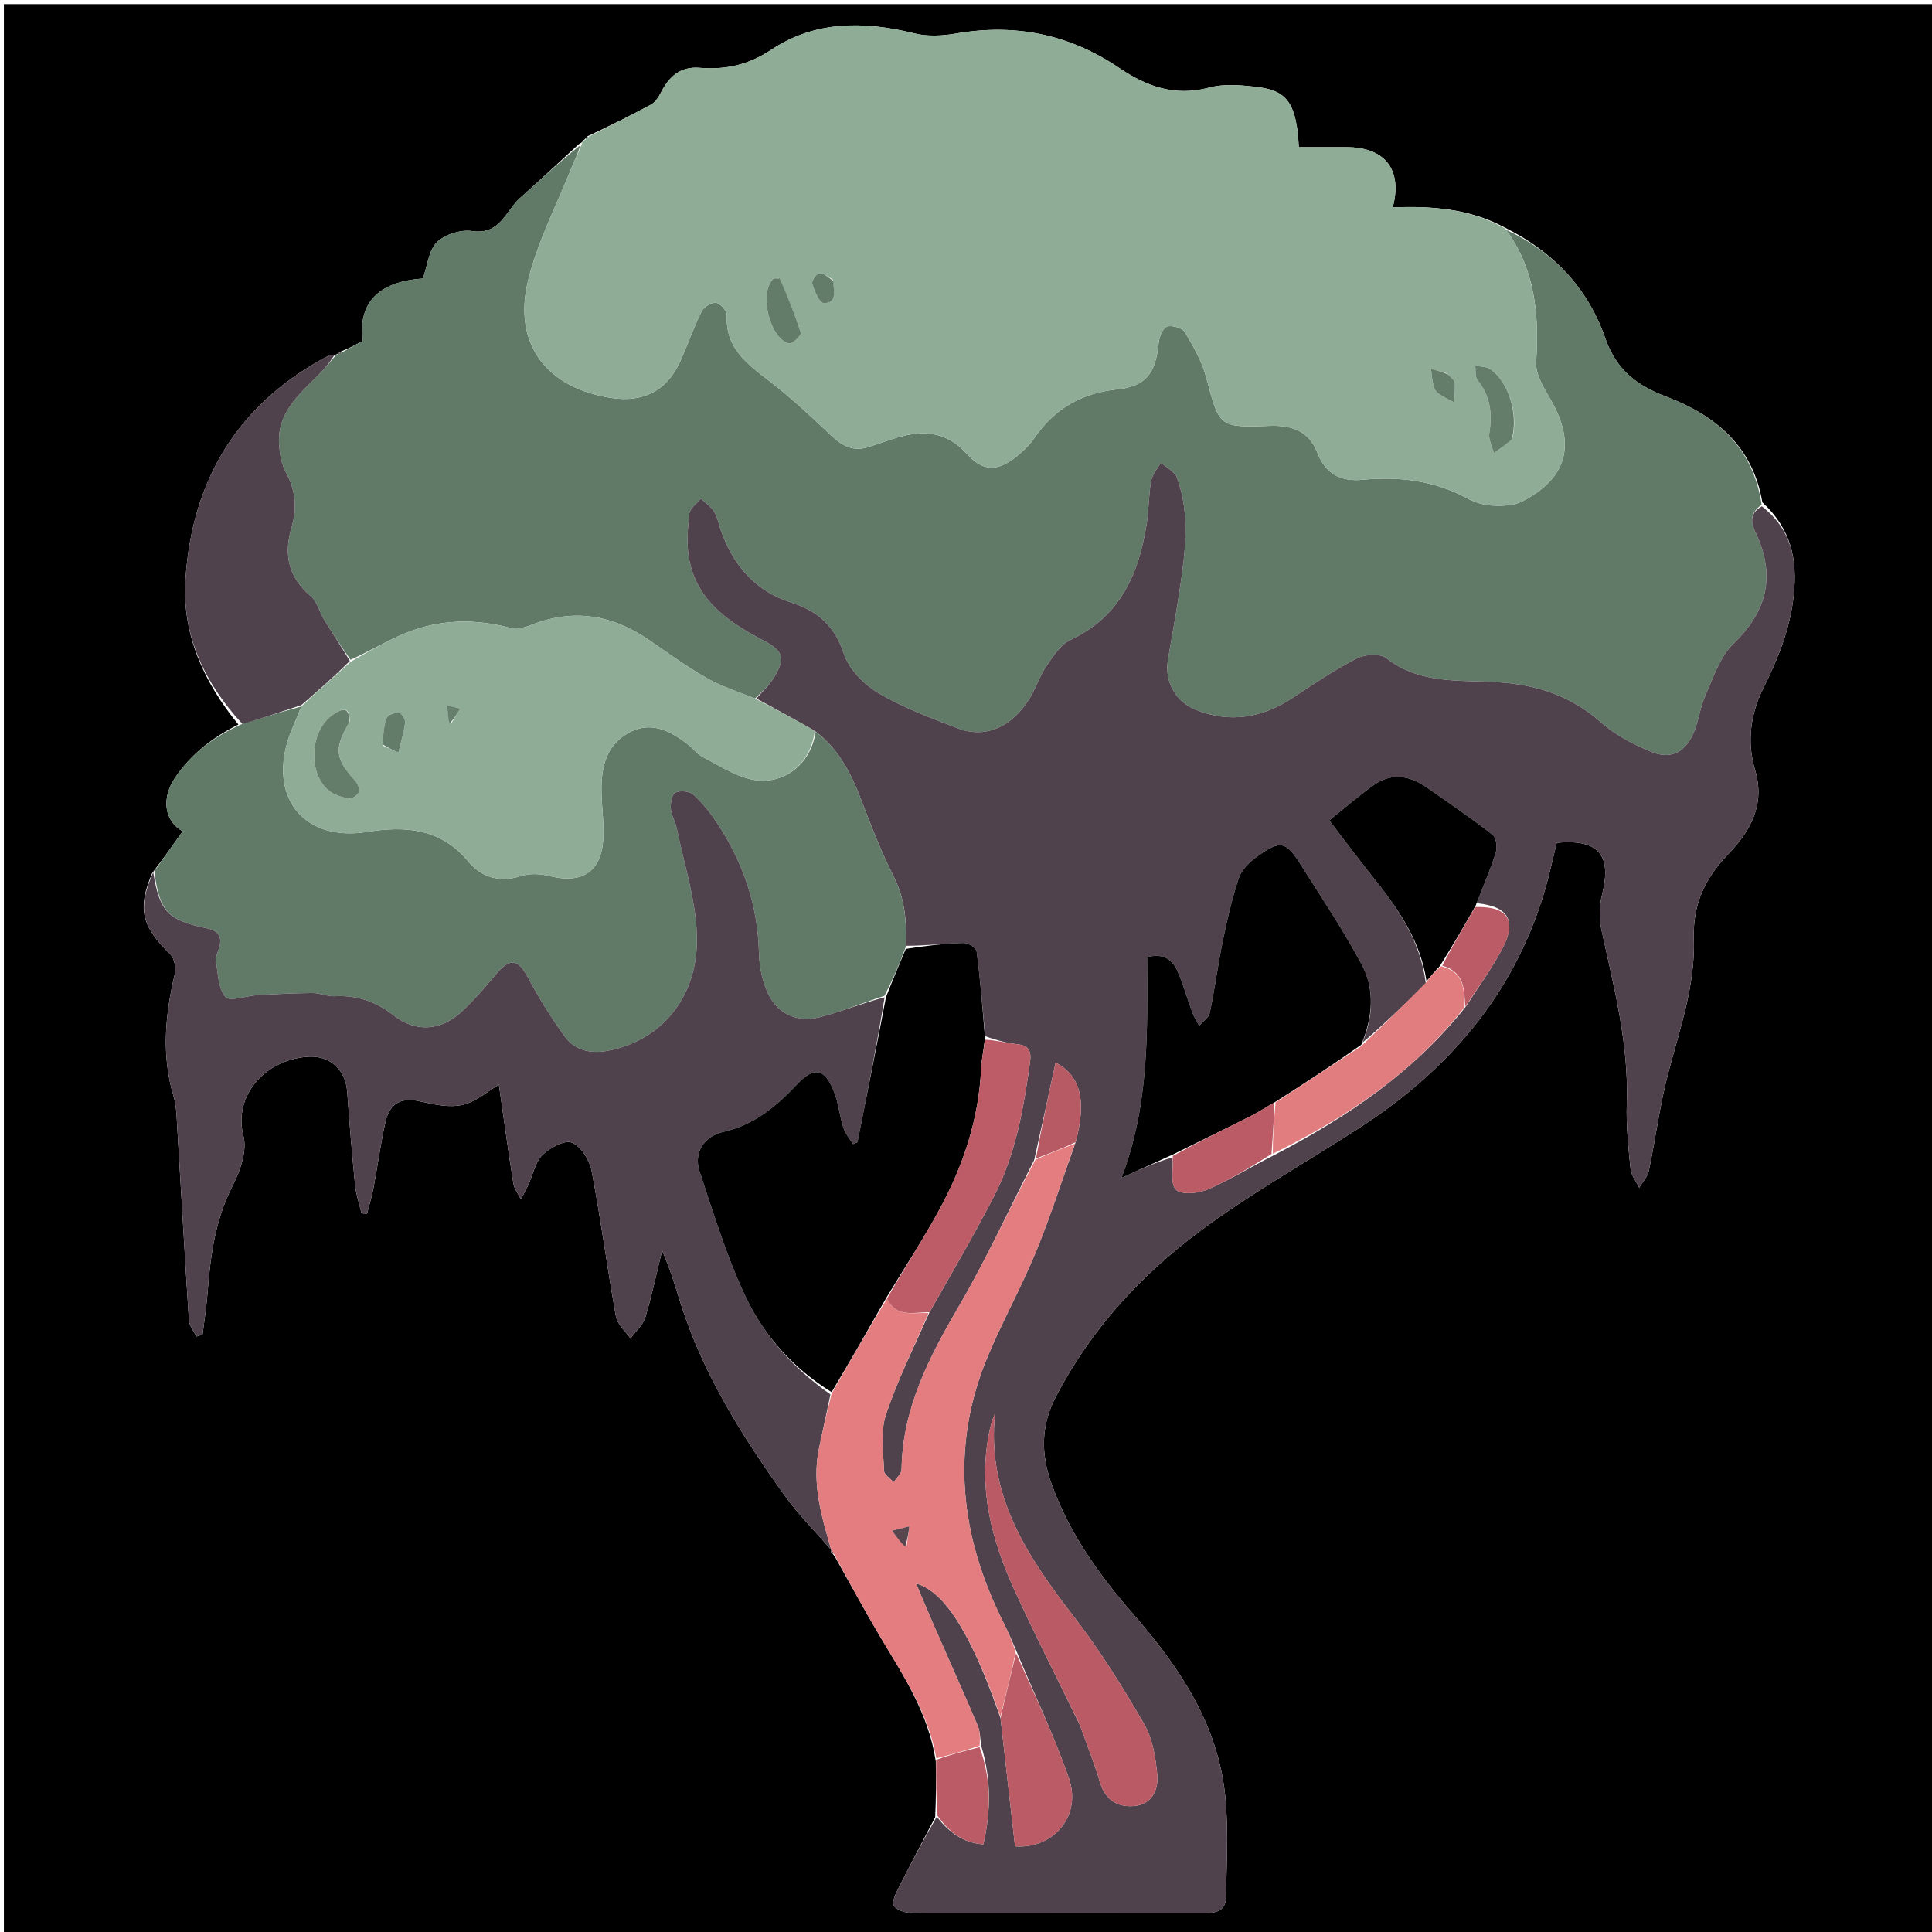
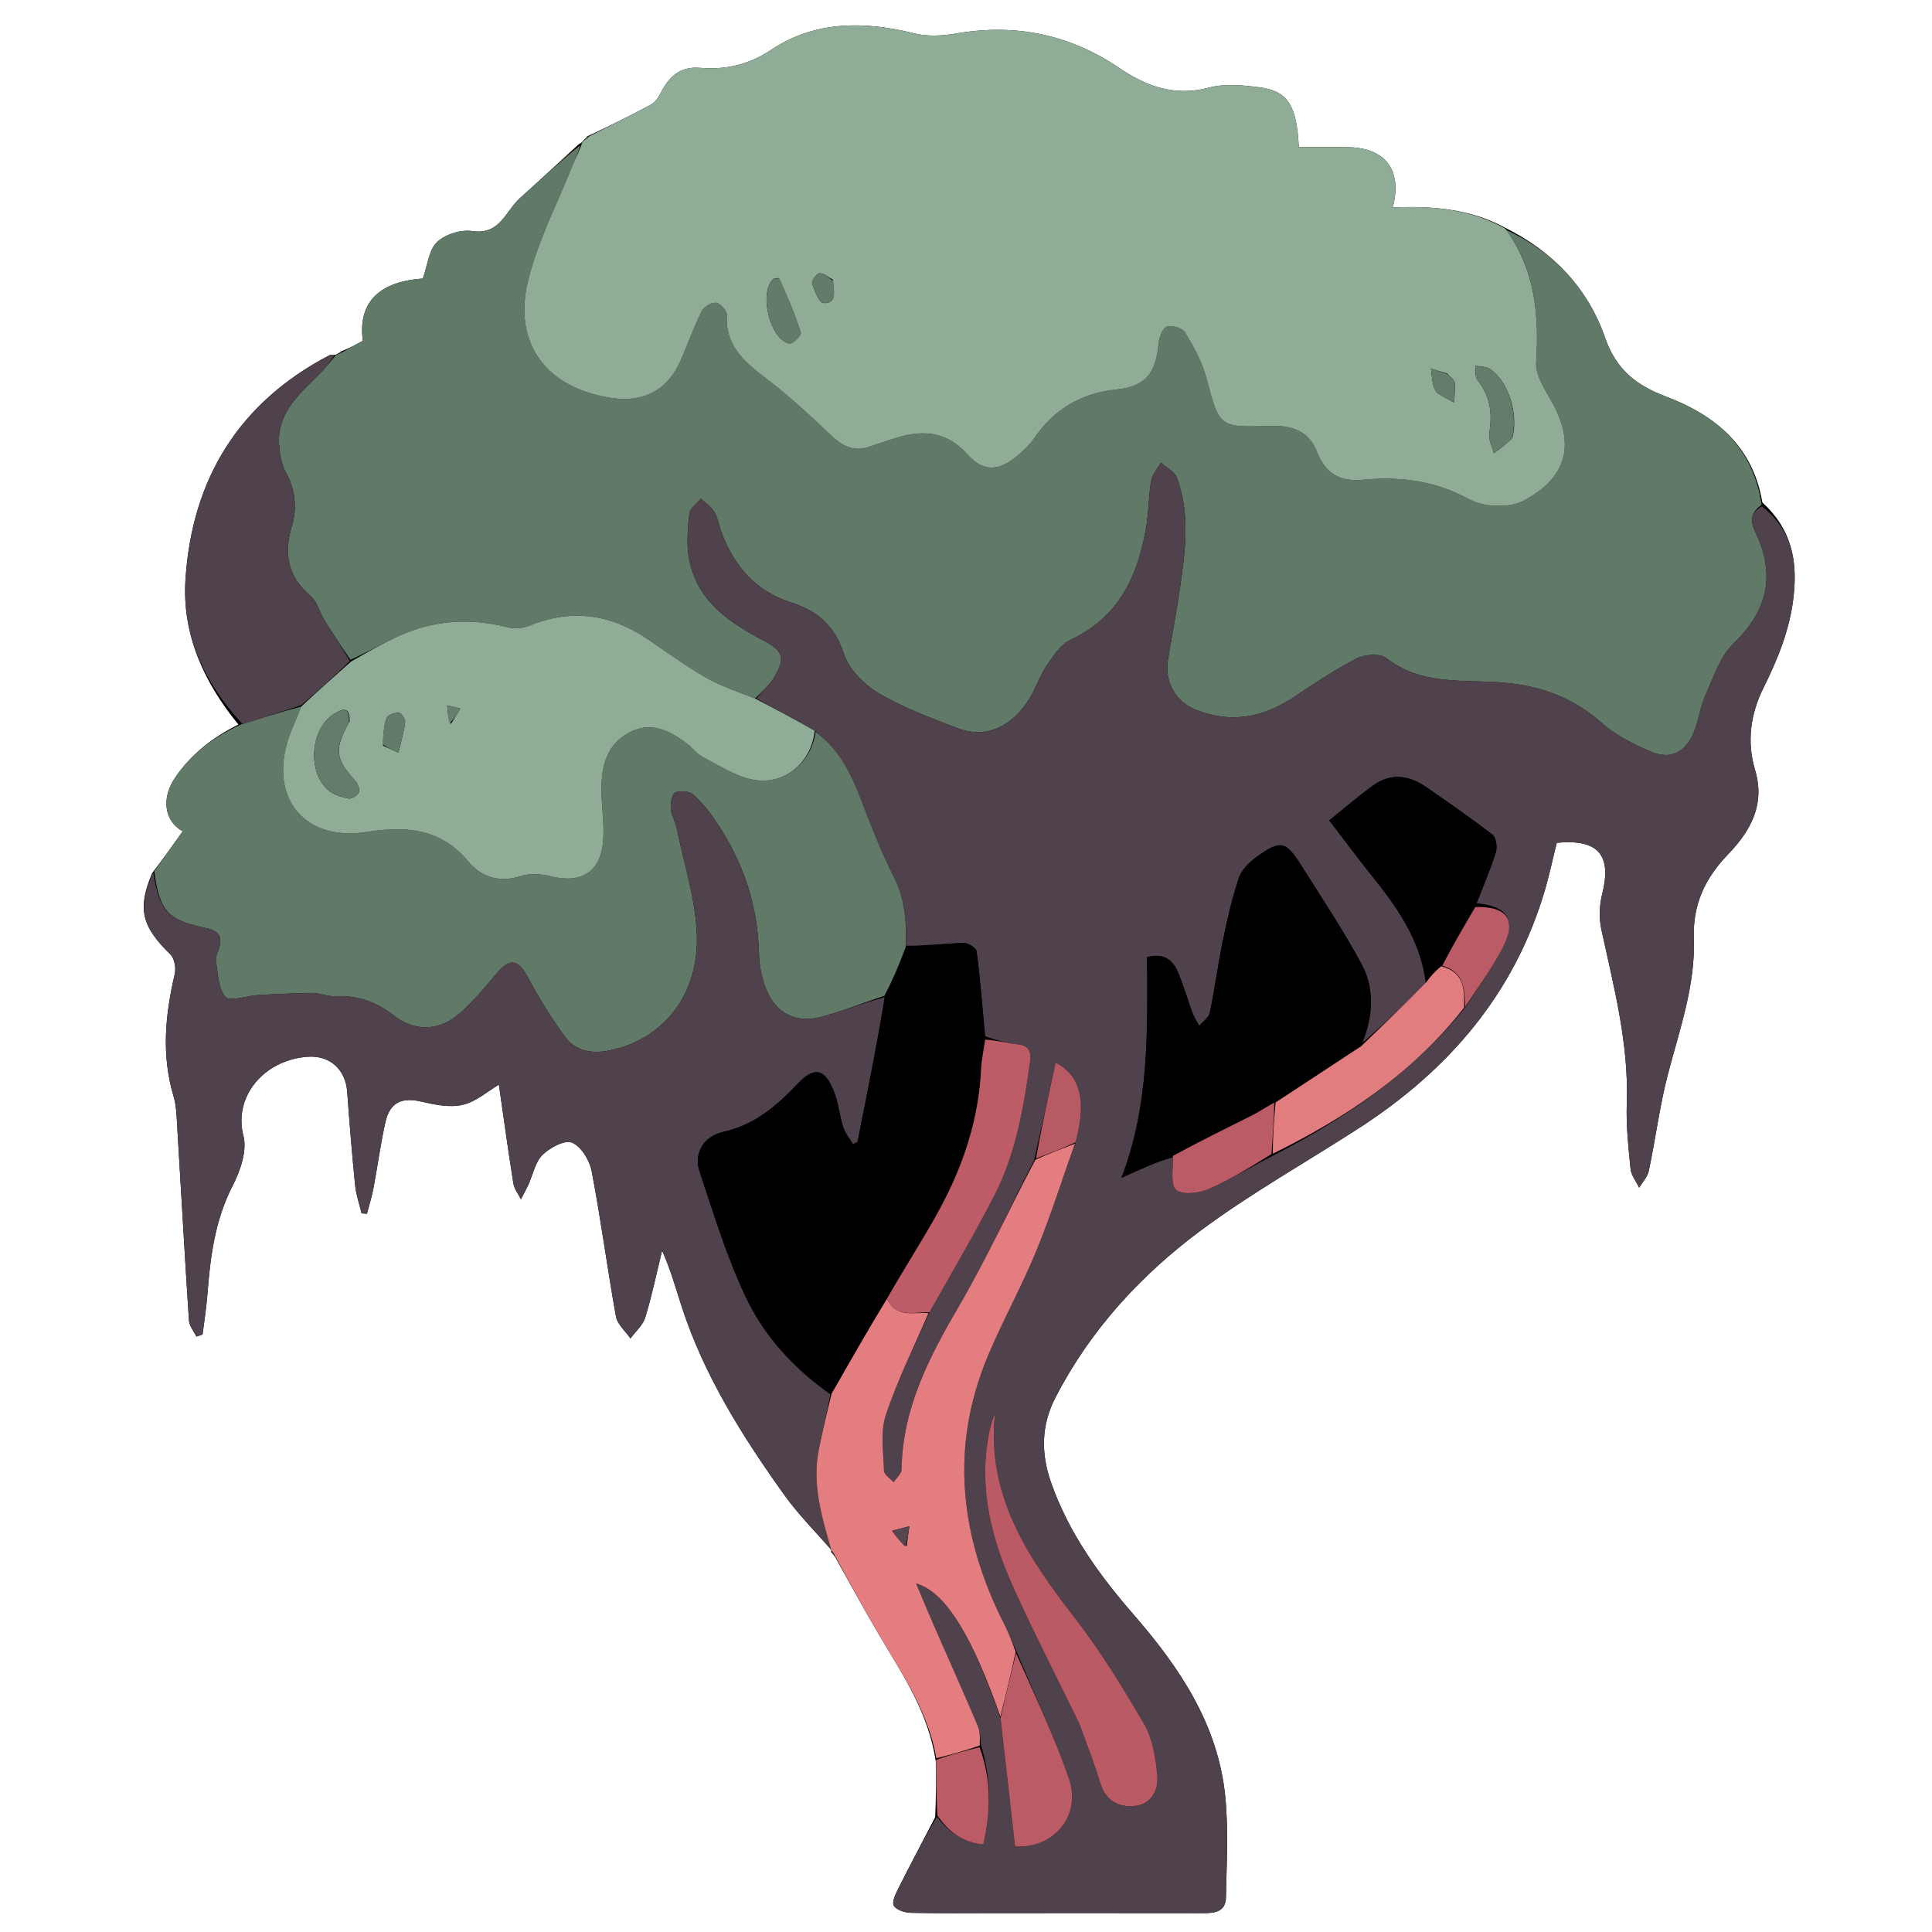
<svg xmlns="http://www.w3.org/2000/svg" version="1.1" id="Layer_1" x="0px" y="0px" width="100%" viewBox="0 0 512 512" enable-background="new 0 0 512 512" xml:space="preserve">
-   <path fill="#000000" opacity="1" stroke="none" d=" M282,513   C188.023,513 94.546,513 1.034,513   C1.034,342.398 1.034,171.796 1.034,1.097   C171.561,1.097 342.121,1.097 512.841,1.097   C512.841,171.667 512.841,342.333 512.841,513   C436.129,513 359.314,513 282,513  M89.002,94.007   C89.002,94.007 89.059,94.07 88.309,94.044   C87.978,94.066 87.594,93.986 87.325,94.126   C63.264,106.694 50.838,126.976 49.148,153.654   C48.218,168.33 54.167,181.001 63.181,192.013   C56.483,195.321 50.742,199.751 46.474,205.987   C42.594,211.656 43.623,217.651 48.42,220.308   C45.945,223.787 43.414,227.344 40.325,231.386   C36.329,240.812 37.506,245.48 45.147,252.93   C46.237,253.992 46.687,256.545 46.311,258.144   C43.772,268.94 42.749,279.655 45.99,290.521   C46.778,293.164 46.811,296.062 46.981,298.856   C48.021,315.881 48.956,332.912 50.076,349.931   C50.172,351.393 51.36,352.784 52.041,354.207   C52.588,354.026 53.135,353.844 53.682,353.662   C54.121,350.092 54.697,346.533 54.972,342.95   C55.735,333.021 56.969,323.326 61.669,314.199   C63.694,310.269 65.53,304.927 64.504,300.996   C61.844,290.798 69.705,280.992 81.411,280.056   C87.433,279.575 91.586,283.439 92.017,289.355   C92.618,297.603 93.282,305.848 94.107,314.075   C94.36,316.595 95.231,319.054 95.819,321.542   C96.296,321.579 96.773,321.617 97.25,321.654   C97.831,319.397 98.536,317.164 98.969,314.88   C100.073,309.042 100.841,303.133 102.15,297.344   C103.341,292.075 106.537,290.734 111.677,291.936   C115.241,292.77 119.226,293.588 122.639,292.784   C126.196,291.947 129.293,289.156 132.211,287.443   C133.447,296.018 134.65,304.828 136.047,313.607   C136.282,315.082 137.358,316.424 138.045,317.827   C138.709,316.542 139.425,315.28 140.026,313.965   C141.248,311.293 141.814,307.987 143.761,306.072   C145.723,304.14 149.679,302.017 151.589,302.808   C154.002,303.808 156.247,307.476 156.793,310.332   C159.24,323.128 160.925,336.068 163.236,348.893   C163.614,350.993 165.753,352.776 167.078,354.706   C168.425,352.863 170.374,351.204 171.003,349.142   C172.778,343.323 174.012,337.338 175.46,331.418   C177.748,336.524 179.082,341.436 180.654,346.27   C186.619,364.609 196.777,380.709 207.883,396.229   C211.573,401.386 216.133,405.919 220.305,410.766   C220.305,410.766 220.287,410.793 220.242,411.331   C220.499,411.566 220.756,411.801 221.339,412.67   C225.294,419.686 229.117,426.78 233.234,433.699   C239.332,443.947 246.038,453.884 247.995,466.801   C248.046,471.5 248.098,476.199 247.832,481.579   C244.569,487.858 241.255,494.112 238.081,500.436   C237.358,501.876 236.316,503.995 236.87,505.012   C237.485,506.144 239.746,506.873 241.311,506.911   C248.969,507.099 256.633,506.999 264.295,506.999   C282.45,506.998 300.606,506.98 318.761,507.012   C321.82,507.018 324.819,506.693 324.889,502.875   C325.052,493.975 325.58,485 324.715,476.178   C322.838,457.054 312.603,441.881 300.346,427.799   C291.277,417.378 283.249,406.22 278.597,393.038   C275.876,385.327 275.791,377.887 279.797,370.168   C289.027,352.385 302.25,338.008 318,326.257   C331.468,316.209 346.272,307.961 360.404,298.792   C383.798,283.611 401.105,263.595 409.248,236.459   C410.559,232.087 411.493,227.603 412.558,223.344   C423.7,222.301 427.191,226.655 424.575,237.026   C423.828,239.987 423.741,243.399 424.389,246.379   C427.691,261.572 431.678,276.611 431.117,292.4   C430.912,298.169 431.529,303.988 432.11,309.751   C432.285,311.48 433.606,313.093 434.401,314.759   C435.277,313.276 436.615,311.891 436.95,310.294   C438.749,301.739 439.835,293.01 442.044,284.571   C445.14,272.744 449.311,261.101 448.881,248.713   C448.568,239.721 451.837,232.769 457.912,226.449   C463.835,220.288 467.872,213.296 465.109,204.044   C462.887,196.603 463.873,189.274 467.33,182.312   C471.17,174.579 474.366,166.775 475.329,157.955   C476.374,148.381 474.765,140.271 467.035,133.122   C464.545,118.293 454.645,110.057 441.493,105.088   C433.726,102.154 428.315,98.01 425.367,89.52   C420.858,76.531 411.816,66.787 398.707,60.261   C389.472,55.313 379.418,54.53 369.089,54.97   C371.739,44.959 367.02,39.025 356.918,39.001   C352.66,38.991 348.402,38.999 344.197,38.999   C343.635,27.874 341.306,24.123 333.769,23.142   C329.349,22.567 324.543,22.107 320.349,23.232   C311.339,25.648 303.747,22.853 296.716,18.081   C283.406,9.047 269.045,6.161 253.284,8.894   C249.713,9.513 245.761,9.705 242.295,8.844   C229.043,5.551 216.015,5.459 204.436,13.159   C198.321,17.224 192.305,18.532 185.46,17.975   C180.195,17.546 177.241,20.368 175.068,24.681   C174.481,25.845 173.592,27.128 172.498,27.72   C167.079,30.654 161.544,33.374 155.542,36.184   C155.371,36.46 155.199,36.736 154.578,37.237   C154.399,37.515 154.221,37.793 153.37,38.226   C148.176,42.995 143.024,47.81 137.775,52.517   C133.972,55.927 132.537,62.34 125.11,61.234   C122.13,60.79 117.94,62.106 115.798,64.173   C113.633,66.263 113.323,70.273 112.065,73.823   C99.505,74.651 94.894,81.023 96.16,90.305   C94.469,91.245 92.749,92.202 90.426,93.115   C89.97,93.432 89.514,93.749 89.002,94.007  z" />
+   <path fill="#000000" opacity="1" stroke="none" d=" M89.002,94.007   C89.002,94.007 89.059,94.07 88.309,94.044   C87.978,94.066 87.594,93.986 87.325,94.126   C63.264,106.694 50.838,126.976 49.148,153.654   C48.218,168.33 54.167,181.001 63.181,192.013   C56.483,195.321 50.742,199.751 46.474,205.987   C42.594,211.656 43.623,217.651 48.42,220.308   C45.945,223.787 43.414,227.344 40.325,231.386   C36.329,240.812 37.506,245.48 45.147,252.93   C46.237,253.992 46.687,256.545 46.311,258.144   C43.772,268.94 42.749,279.655 45.99,290.521   C46.778,293.164 46.811,296.062 46.981,298.856   C48.021,315.881 48.956,332.912 50.076,349.931   C50.172,351.393 51.36,352.784 52.041,354.207   C52.588,354.026 53.135,353.844 53.682,353.662   C54.121,350.092 54.697,346.533 54.972,342.95   C55.735,333.021 56.969,323.326 61.669,314.199   C63.694,310.269 65.53,304.927 64.504,300.996   C61.844,290.798 69.705,280.992 81.411,280.056   C87.433,279.575 91.586,283.439 92.017,289.355   C92.618,297.603 93.282,305.848 94.107,314.075   C94.36,316.595 95.231,319.054 95.819,321.542   C96.296,321.579 96.773,321.617 97.25,321.654   C97.831,319.397 98.536,317.164 98.969,314.88   C100.073,309.042 100.841,303.133 102.15,297.344   C103.341,292.075 106.537,290.734 111.677,291.936   C115.241,292.77 119.226,293.588 122.639,292.784   C126.196,291.947 129.293,289.156 132.211,287.443   C133.447,296.018 134.65,304.828 136.047,313.607   C136.282,315.082 137.358,316.424 138.045,317.827   C138.709,316.542 139.425,315.28 140.026,313.965   C141.248,311.293 141.814,307.987 143.761,306.072   C145.723,304.14 149.679,302.017 151.589,302.808   C154.002,303.808 156.247,307.476 156.793,310.332   C159.24,323.128 160.925,336.068 163.236,348.893   C163.614,350.993 165.753,352.776 167.078,354.706   C168.425,352.863 170.374,351.204 171.003,349.142   C172.778,343.323 174.012,337.338 175.46,331.418   C177.748,336.524 179.082,341.436 180.654,346.27   C186.619,364.609 196.777,380.709 207.883,396.229   C211.573,401.386 216.133,405.919 220.305,410.766   C220.305,410.766 220.287,410.793 220.242,411.331   C220.499,411.566 220.756,411.801 221.339,412.67   C225.294,419.686 229.117,426.78 233.234,433.699   C239.332,443.947 246.038,453.884 247.995,466.801   C248.046,471.5 248.098,476.199 247.832,481.579   C244.569,487.858 241.255,494.112 238.081,500.436   C237.358,501.876 236.316,503.995 236.87,505.012   C237.485,506.144 239.746,506.873 241.311,506.911   C248.969,507.099 256.633,506.999 264.295,506.999   C282.45,506.998 300.606,506.98 318.761,507.012   C321.82,507.018 324.819,506.693 324.889,502.875   C325.052,493.975 325.58,485 324.715,476.178   C322.838,457.054 312.603,441.881 300.346,427.799   C291.277,417.378 283.249,406.22 278.597,393.038   C275.876,385.327 275.791,377.887 279.797,370.168   C289.027,352.385 302.25,338.008 318,326.257   C331.468,316.209 346.272,307.961 360.404,298.792   C383.798,283.611 401.105,263.595 409.248,236.459   C410.559,232.087 411.493,227.603 412.558,223.344   C423.7,222.301 427.191,226.655 424.575,237.026   C423.828,239.987 423.741,243.399 424.389,246.379   C427.691,261.572 431.678,276.611 431.117,292.4   C430.912,298.169 431.529,303.988 432.11,309.751   C432.285,311.48 433.606,313.093 434.401,314.759   C435.277,313.276 436.615,311.891 436.95,310.294   C438.749,301.739 439.835,293.01 442.044,284.571   C445.14,272.744 449.311,261.101 448.881,248.713   C448.568,239.721 451.837,232.769 457.912,226.449   C463.835,220.288 467.872,213.296 465.109,204.044   C462.887,196.603 463.873,189.274 467.33,182.312   C471.17,174.579 474.366,166.775 475.329,157.955   C476.374,148.381 474.765,140.271 467.035,133.122   C464.545,118.293 454.645,110.057 441.493,105.088   C433.726,102.154 428.315,98.01 425.367,89.52   C420.858,76.531 411.816,66.787 398.707,60.261   C389.472,55.313 379.418,54.53 369.089,54.97   C371.739,44.959 367.02,39.025 356.918,39.001   C352.66,38.991 348.402,38.999 344.197,38.999   C343.635,27.874 341.306,24.123 333.769,23.142   C329.349,22.567 324.543,22.107 320.349,23.232   C311.339,25.648 303.747,22.853 296.716,18.081   C283.406,9.047 269.045,6.161 253.284,8.894   C249.713,9.513 245.761,9.705 242.295,8.844   C229.043,5.551 216.015,5.459 204.436,13.159   C198.321,17.224 192.305,18.532 185.46,17.975   C180.195,17.546 177.241,20.368 175.068,24.681   C174.481,25.845 173.592,27.128 172.498,27.72   C167.079,30.654 161.544,33.374 155.542,36.184   C155.371,36.46 155.199,36.736 154.578,37.237   C154.399,37.515 154.221,37.793 153.37,38.226   C148.176,42.995 143.024,47.81 137.775,52.517   C133.972,55.927 132.537,62.34 125.11,61.234   C122.13,60.79 117.94,62.106 115.798,64.173   C113.633,66.263 113.323,70.273 112.065,73.823   C99.505,74.651 94.894,81.023 96.16,90.305   C94.469,91.245 92.749,92.202 90.426,93.115   C89.97,93.432 89.514,93.749 89.002,94.007  z" />
  <path fill="#617A68" opacity="1" stroke="none" d=" M399.095,60.868   C411.816,66.787 420.858,76.531 425.367,89.52   C428.315,98.01 433.726,102.154 441.493,105.088   C454.645,110.057 464.545,118.293 466.853,133.777   C463.466,136.156 464.064,138.648 465.295,141.261   C470.592,152.505 468.405,161.873 459.38,170.578   C455.813,174.019 454.078,179.499 451.956,184.25   C450.484,187.547 450.153,191.362 448.636,194.631   C446.34,199.575 442.569,201.304 437.529,199.208   C432.842,197.258 428.077,194.795 424.315,191.464   C416.408,184.462 407.45,181.473 397.054,180.8   C386.964,180.147 376.349,181.44 367.383,174.401   C365.733,173.106 361.676,173.396 359.526,174.502   C353.643,177.528 348.115,181.275 342.574,184.929   C334.517,190.242 326.031,191.725 316.947,188.12   C311.489,185.954 308.571,180.594 309.511,174.914   C310.543,168.678 311.728,162.464 312.646,156.211   C314.101,146.309 315.495,136.337 311.899,126.614   C311.291,124.972 309.102,123.916 307.643,122.589   C306.751,124.201 305.374,125.726 305.066,127.443   C304.394,131.193 304.469,135.071 303.878,138.84   C301.8,152.081 296.881,163.389 283.72,169.559   C281.109,170.782 279.154,173.808 277.406,176.353   C275.632,178.937 274.654,182.053 273.037,184.763   C268.317,192.679 261.198,195.847 253.73,192.973   C246.594,190.227 239.31,187.538 232.781,183.662   C228.925,181.372 224.949,177.303 223.606,173.192   C221.182,165.77 216.621,161.895 209.66,159.674   C200.217,156.662 194.411,149.92 191.115,140.797   C190.492,139.075 190.207,137.166 189.28,135.637   C188.446,134.262 186.945,133.292 185.739,132.143   C184.673,133.46 182.846,134.691 182.687,136.109   C182.247,140.028 181.909,144.132 182.596,147.972   C184.599,159.154 193.035,164.852 202.255,169.697   C207.571,172.491 208.224,174.355 205.171,179.47   C203.931,181.549 202.038,183.239 200.093,185.108   C195.495,183.293 191.033,181.849 187.051,179.568   C181.728,176.518 176.76,172.843 171.667,169.396   C161.879,162.769 151.564,161.216 140.434,165.765   C138.73,166.462 136.49,166.725 134.733,166.273   C124.692,163.695 114.951,164.273 105.539,168.608   C101.334,170.545 97.308,172.87 92.893,174.859   C90.372,171.24 88.108,167.813 85.964,164.313   C84.671,162.204 84.049,159.406 82.284,157.915   C76.244,152.812 75.151,146.754 77.318,139.523   C78.807,134.555 78.274,129.768 75.713,125.075   C74.576,122.991 74.148,120.365 73.969,117.943   C73.356,109.617 79.022,104.683 84.254,99.526   C85.975,97.829 87.464,95.896 89.059,94.07   C89.059,94.07 89.002,94.007 89.308,94.008   C90.085,93.725 90.556,93.442 91.028,93.158   C92.749,92.202 94.469,91.245 96.16,90.305   C94.894,81.023 99.505,74.651 112.065,73.823   C113.323,70.273 113.633,66.263 115.798,64.173   C117.94,62.106 122.13,60.79 125.11,61.234   C132.537,62.34 133.972,55.927 137.775,52.517   C143.024,47.81 148.176,42.995 153.73,38.517   C153.247,40.602 152.311,42.357 151.578,44.193   C147.59,54.19 142.499,63.925 139.958,74.283   C135.828,91.12 144.819,102.873 162.047,105.468   C170.712,106.773 176.994,103.349 180.485,95.315   C182.342,91.042 183.889,86.623 185.965,82.464   C186.545,81.301 188.625,80.071 189.801,80.254   C190.939,80.432 192.701,82.441 192.638,83.559   C192.146,92.304 198.069,96.48 204.005,101.062   C209.734,105.483 215.049,110.466 220.316,115.446   C223.221,118.192 226.174,119.777 230.172,118.46   C232.228,117.782 234.282,117.097 236.335,116.409   C243.763,113.921 250.443,113.817 256.347,120.406   C260.589,125.14 264.67,124.9 269.532,120.852   C271.185,119.475 272.835,117.958 274.035,116.197   C279.347,108.406 286.485,104.205 295.978,103.199   C303.773,102.372 306.266,98.902 307.052,90.93   C307.208,89.341 308.105,86.975 309.242,86.559   C310.536,86.086 313.313,86.897 313.994,88.025   C316.269,91.795 318.531,95.786 319.651,99.998   C323.156,113.18 322.957,113.335 336.522,112.858   C342.242,112.657 346.866,114.165 349.036,119.803   C351.225,125.493 355.128,127.71 361.077,127.143   C370.702,126.224 379.99,127.324 388.696,131.987   C390.711,133.066 393.095,133.866 395.35,133.977   C398.037,134.108 401.129,134.057 403.42,132.874   C415.407,126.687 417.698,117.639 410.95,105.943   C409.17,102.857 406.881,99.219 407.091,95.981   C407.909,83.365 406.842,71.426 399.095,60.868  z" />
  <path fill="#50424C" opacity="1" stroke="none" d=" M200.442,185.106   C202.038,183.239 203.931,181.549 205.171,179.47   C208.224,174.355 207.571,172.491 202.255,169.697   C193.035,164.852 184.599,159.154 182.596,147.972   C181.909,144.132 182.247,140.028 182.687,136.109   C182.846,134.691 184.673,133.46 185.739,132.143   C186.945,133.292 188.446,134.262 189.28,135.637   C190.207,137.166 190.492,139.075 191.115,140.797   C194.411,149.92 200.217,156.662 209.66,159.674   C216.621,161.895 221.182,165.77 223.606,173.192   C224.949,177.303 228.925,181.372 232.781,183.662   C239.31,187.538 246.594,190.227 253.73,192.973   C261.198,195.847 268.317,192.679 273.037,184.763   C274.654,182.053 275.632,178.937 277.406,176.353   C279.154,173.808 281.109,170.782 283.72,169.559   C296.881,163.389 301.8,152.081 303.878,138.84   C304.469,135.071 304.394,131.193 305.066,127.443   C305.374,125.726 306.751,124.201 307.643,122.589   C309.102,123.916 311.291,124.972 311.899,126.614   C315.495,136.337 314.101,146.309 312.646,156.211   C311.728,162.464 310.543,168.678 309.511,174.914   C308.571,180.594 311.489,185.954 316.947,188.12   C326.031,191.725 334.517,190.242 342.574,184.929   C348.115,181.275 353.643,177.528 359.526,174.502   C361.676,173.396 365.733,173.106 367.383,174.401   C376.349,181.44 386.964,180.147 397.054,180.8   C407.45,181.473 416.408,184.462 424.315,191.464   C428.077,194.795 432.842,197.258 437.529,199.208   C442.569,201.304 446.34,199.575 448.636,194.631   C450.153,191.362 450.484,187.547 451.956,184.25   C454.078,179.499 455.813,174.019 459.38,170.578   C468.405,161.873 470.592,152.505 465.295,141.261   C464.064,138.648 463.466,136.156 466.909,134.173   C474.765,140.271 476.374,148.381 475.329,157.955   C474.366,166.775 471.17,174.579 467.33,182.312   C463.873,189.274 462.887,196.603 465.109,204.044   C467.872,213.296 463.835,220.288 457.912,226.449   C451.837,232.769 448.568,239.721 448.881,248.713   C449.311,261.101 445.14,272.744 442.044,284.571   C439.835,293.01 438.749,301.739 436.95,310.294   C436.615,311.891 435.277,313.276 434.401,314.759   C433.606,313.093 432.285,311.48 432.11,309.751   C431.529,303.988 430.912,298.169 431.117,292.4   C431.678,276.611 427.691,261.572 424.389,246.379   C423.741,243.399 423.828,239.987 424.575,237.026   C427.191,226.655 423.7,222.301 412.558,223.344   C411.493,227.603 410.559,232.087 409.248,236.459   C401.105,263.595 383.798,283.611 360.404,298.792   C346.272,307.961 331.468,316.209 318,326.257   C302.25,338.008 289.027,352.385 279.797,370.168   C275.791,377.887 275.876,385.327 278.597,393.038   C283.249,406.22 291.277,417.378 300.346,427.799   C312.603,441.881 322.838,457.054 324.715,476.178   C325.58,485 325.052,493.975 324.889,502.875   C324.819,506.693 321.82,507.018 318.761,507.012   C300.606,506.98 282.45,506.998 264.295,506.999   C256.633,506.999 248.969,507.099 241.311,506.911   C239.746,506.873 237.485,506.144 236.87,505.012   C236.316,503.995 237.358,501.876 238.081,500.436   C241.255,494.112 244.569,487.858 248.246,481.456   C251.452,485.447 255.007,488.334 260.598,488.779   C262.609,479.976 262.723,471.449 259.995,462.543   C259.734,460.512 259.725,458.766 259.093,457.287   C255.262,448.317 251.278,439.413 247.37,430.476   C245.939,427.204 244.579,423.901 242.77,419.631   C250.644,421.834 257.722,433.792 265.146,455.339   C266.442,466.841 267.703,477.952 268.991,489.305   C278.939,490.062 286.832,481.406 283.249,471.182   C279.254,459.778 274.03,448.804 269.252,437.295   C268.114,434.684 267.126,432.388 266.004,430.161   C254.402,407.123 251.646,383.51 261.841,359.265   C265.774,349.912 270.731,340.987 274.589,331.607   C278.431,322.265 281.48,312.597 285.048,302.716   C288.039,291.598 286.307,285.025 279.744,281.604   C277.897,290.11 276.056,298.618 274.06,307.452   C267.346,320.626 261.341,333.797 254.078,346.233   C246.18,359.755 239.162,373.301 238.924,389.42   C238.907,390.563 237.557,391.686 236.827,392.819   C235.932,391.8 234.298,390.805 234.266,389.76   C234.114,384.815 233.272,379.482 234.765,374.98   C237.827,365.747 242.225,356.957 246.326,347.767   C252.212,337.39 258.079,327.351 263.413,317.037   C269.187,305.873 271.303,293.606 272.986,281.289   C273.307,278.942 272.824,277.095 269.814,276.765   C266.894,276.445 264.025,275.668 261.092,274.627   C260.353,266.802 259.775,259.426 258.812,252.099   C258.692,251.185 256.518,249.848 255.334,249.887   C250.248,250.052 245.177,250.658 240.077,250.637   C240.32,243.987 239.749,238.08 236.852,232.33   C233.586,225.849 230.909,219.046 228.327,212.25   C225.639,205.173 222.403,198.575 215.911,193.674   C210.596,190.653 205.519,187.879 200.442,185.106  M337.752,306.072   C356.886,296.111 374.565,284.277 388.558,266.617   C391.769,261.573 395.318,256.709 398.108,251.443   C402.102,243.905 399.626,240.15 391.303,239.358   C393.042,234.892 394.967,230.485 396.406,225.925   C396.844,224.538 396.521,221.982 395.558,221.235   C389.843,216.797 383.872,212.682 377.918,208.56   C373.429,205.453 368.647,204.771 364.008,208.079   C360.15,210.831 356.564,213.966 352.262,217.408   C356.159,222.487 359.665,227.226 363.349,231.822   C370.114,240.26 376.383,248.926 377.868,260.677   C372.237,266.151 366.607,271.624 361.07,276.303   C363.87,269.358 364.364,262.118 360.859,255.569   C356.034,246.553 350.308,238.014 344.849,229.345   C340.741,222.82 339.334,222.515 332.993,227.107   C331.065,228.503 329.031,230.513 328.311,232.666   C326.491,238.109 325.211,243.756 324.047,249.391   C322.745,255.697 321.931,262.104 320.612,268.405   C320.343,269.69 318.775,270.703 317.805,271.841   C317.198,270.694 316.456,269.597 316.008,268.391   C314.631,264.684 313.6,260.83 311.986,257.234   C310.601,254.149 308.066,252.537 303.992,253.66   C304.093,273.251 304.627,292.781 297.195,312.146   C302.466,309.751 306.668,307.842 310.755,306.727   C310.95,309.688 310.067,313.785 311.648,315.283   C313.158,316.715 317.59,316.272 320.107,315.189   C325.954,312.675 331.421,309.277 337.752,306.072  M286.239,457.299   C288.023,462.316 290.007,467.275 291.533,472.37   C292.922,477.01 296.162,478.978 300.494,478.621   C305.193,478.234 307.067,474.377 306.683,470.35   C306.249,465.797 305.483,460.833 303.252,456.98   C297.6,447.217 291.62,437.532 284.729,428.622   C272.36,412.629 261.404,396.368 263.69,374.62   C262.797,376.562 262.362,378.442 262.005,380.337   C259.298,394.73 262.845,408.18 268.713,421.09   C274.154,433.063 280.178,444.771 286.239,457.299  z" />
  <path fill="#8FAD96" opacity="1" stroke="none" d=" M398.901,60.564   C406.842,71.426 407.909,83.365 407.091,95.981   C406.881,99.219 409.17,102.857 410.95,105.943   C417.698,117.639 415.407,126.687 403.42,132.874   C401.129,134.057 398.037,134.108 395.35,133.977   C393.095,133.866 390.711,133.066 388.696,131.987   C379.99,127.324 370.702,126.224 361.077,127.143   C355.128,127.71 351.225,125.493 349.036,119.803   C346.866,114.165 342.242,112.657 336.522,112.858   C322.957,113.335 323.156,113.18 319.651,99.998   C318.531,95.786 316.269,91.795 313.994,88.025   C313.313,86.897 310.536,86.086 309.242,86.559   C308.105,86.975 307.208,89.341 307.052,90.93   C306.266,98.902 303.773,102.372 295.978,103.199   C286.485,104.205 279.347,108.406 274.035,116.197   C272.835,117.958 271.185,119.475 269.532,120.852   C264.67,124.9 260.589,125.14 256.347,120.406   C250.443,113.817 243.763,113.921 236.335,116.409   C234.282,117.097 232.228,117.782 230.172,118.46   C226.174,119.777 223.221,118.192 220.316,115.446   C215.049,110.466 209.734,105.483 204.005,101.062   C198.069,96.48 192.146,92.304 192.638,83.559   C192.701,82.441 190.939,80.432 189.801,80.254   C188.625,80.071 186.545,81.301 185.965,82.464   C183.889,86.623 182.342,91.042 180.485,95.315   C176.994,103.349 170.712,106.773 162.047,105.468   C144.819,102.873 135.828,91.12 139.958,74.283   C142.499,63.925 147.59,54.19 151.578,44.193   C152.311,42.357 153.247,40.602 154.066,38.44   C154.221,37.793 154.399,37.515 155.026,37.06   C155.736,36.702 155.928,36.464 156.05,36.169   C161.544,33.374 167.079,30.654 172.498,27.72   C173.592,27.128 174.481,25.845 175.068,24.681   C177.241,20.368 180.195,17.546 185.46,17.975   C192.305,18.532 198.321,17.224 204.436,13.159   C216.015,5.459 229.043,5.551 242.295,8.844   C245.761,9.705 249.713,9.513 253.284,8.894   C269.045,6.161 283.406,9.047 296.716,18.081   C303.747,22.853 311.339,25.648 320.349,23.232   C324.543,22.107 329.349,22.567 333.769,23.142   C341.306,24.123 343.635,27.874 344.197,38.999   C348.402,38.999 352.66,38.991 356.918,39.001   C367.02,39.025 371.739,44.959 369.089,54.97   C379.418,54.53 389.472,55.313 398.901,60.564  M400.798,116.058   C402.419,109.646 399.79,101.165 394.904,97.806   C393.869,97.094 392.275,97.194 390.939,96.92   C391.125,98.22 390.865,99.879 391.572,100.76   C394.968,104.985 395.53,109.609 394.683,114.788   C394.41,116.452 395.447,118.33 395.885,120.11   C397.427,118.991 398.969,117.872 400.798,116.058  M206.295,73.679   C205.816,73.766 205.172,73.682 204.883,73.964   C201.065,77.672 204.004,89.862 209.154,91.034   C209.978,91.221 212.416,88.841 212.227,88.233   C210.721,83.395 208.762,78.698 206.295,73.679  M383.537,98.975   C382.103,98.555 380.668,98.134 379.234,97.714   C379.429,99.202 379.518,100.715 379.861,102.168   C380.043,102.938 380.506,103.83 381.125,104.27   C382.439,105.203 383.938,105.877 385.361,106.657   C385.441,104.913 385.674,103.156 385.526,101.432   C385.468,100.747 384.565,100.134 383.537,98.975  M220.711,74.102   C219.531,73.48 218.32,72.348 217.182,72.416   C216.428,72.462 215.004,74.479 215.229,75.177   C215.851,77.102 217.126,80.267 218.245,80.311   C221.925,80.456 220.961,77.219 220.711,74.102  z" />
  <path fill="#617A68" opacity="1" stroke="none" d=" M216.148,193.921   C222.403,198.575 225.639,205.173 228.327,212.25   C230.909,219.046 233.586,225.849 236.852,232.33   C239.749,238.08 240.32,243.987 240.017,251.004   C238.235,255.846 236.49,259.856 234.384,263.903   C228.382,265.866 222.834,268.169 217.07,269.608   C211.528,270.991 206.489,268.909 203.848,263.891   C202.071,260.516 201.224,256.315 201.127,252.454   C200.814,239.896 196.968,228.592 190.115,218.237   C188.29,215.479 186.19,212.805 183.762,210.591   C182.747,209.665 180.277,209.441 178.978,210.027   C178.085,210.43 177.66,212.807 177.766,214.248   C177.896,216.021 178.969,217.703 179.334,219.486   C181.26,228.896 184.354,238.282 184.673,247.756   C185.222,264.073 175.303,275.849 160.938,278.485   C156.494,279.3 152.355,278.359 149.714,274.736   C146.105,269.786 142.848,264.525 139.96,259.119   C137.326,254.189 135.211,253.757 131.614,258.003   C128.61,261.551 125.588,265.139 122.166,268.264   C116.769,273.192 110.152,273.626 104.417,269.154   C99.674,265.455 94.674,263.681 88.716,264.008   C86.78,264.114 84.799,263.146 82.842,263.158   C77.984,263.188 73.126,263.449 68.274,263.717   C65.323,263.881 60.921,265.519 59.766,264.209   C57.812,261.992 57.788,257.984 57.226,254.683   C57.047,253.636 57.69,252.427 58.037,251.317   C58.99,248.268 57.963,246.638 54.766,245.992   C44.447,243.907 42.254,241.45 40.883,230.901   C43.414,227.344 45.945,223.787 48.42,220.308   C43.623,217.651 42.594,211.656 46.474,205.987   C50.742,199.751 56.483,195.321 63.925,191.957   C69.732,190.223 74.795,188.545 79.841,187.238   C78.611,190.527 77.136,193.366 76.23,196.376   C71.495,212.1 81.16,223.075 97.309,220.465   C107.473,218.822 116.805,219.508 124.105,228.31   C127.603,232.527 132.406,234 138.12,232.141   C140.464,231.379 143.405,231.597 145.865,232.21   C154.225,234.294 159.326,231.023 159.871,222.435   C160.122,218.475 159.528,214.467 159.415,210.478   C159.233,204.066 160.224,197.922 166.284,194.374   C172.238,190.889 177.515,193.534 182.351,197.319   C183.661,198.343 184.702,199.811 186.137,200.555   C190.36,202.747 194.531,205.518 199.064,206.529   C207.518,208.414 214.947,202.49 216.148,193.921  z" />
  <path fill="#4F424C" opacity="1" stroke="none" d=" M40.604,231.143   C42.254,241.45 44.447,243.907 54.766,245.992   C57.963,246.638 58.99,248.268 58.037,251.317   C57.69,252.427 57.047,253.636 57.226,254.683   C57.788,257.984 57.812,261.992 59.766,264.209   C60.921,265.519 65.323,263.881 68.274,263.717   C73.126,263.449 77.984,263.188 82.842,263.158   C84.799,263.146 86.78,264.114 88.716,264.008   C94.674,263.681 99.674,265.455 104.417,269.154   C110.152,273.626 116.769,273.192 122.166,268.264   C125.588,265.139 128.61,261.551 131.614,258.003   C135.211,253.757 137.326,254.189 139.96,259.119   C142.848,264.525 146.105,269.786 149.714,274.736   C152.355,278.359 156.494,279.3 160.938,278.485   C175.303,275.849 185.222,264.073 184.673,247.756   C184.354,238.282 181.26,228.896 179.334,219.486   C178.969,217.703 177.896,216.021 177.766,214.248   C177.66,212.807 178.085,210.43 178.978,210.027   C180.277,209.441 182.747,209.665 183.762,210.591   C186.19,212.805 188.29,215.479 190.115,218.237   C196.968,228.592 200.814,239.896 201.127,252.454   C201.224,256.315 202.071,260.516 203.848,263.891   C206.489,268.909 211.528,270.991 217.07,269.608   C222.834,268.169 228.382,265.866 234.43,264.294   C232.303,277.328 229.77,290.008 227.237,302.688   C226.843,302.866 226.449,303.043 226.055,303.22   C225.179,301.76 223.999,300.397 223.493,298.818   C222.494,295.698 222.204,292.327 221.017,289.296   C218.61,283.153 215.772,282.534 211.321,287.267   C205.779,293.161 199.831,298.147 191.652,299.971   C186.6,301.097 183.747,305.505 185.391,310.443   C189.134,321.68 192.599,333.121 197.657,343.777   C202.566,354.12 210.315,362.696 220.074,369.525   C219.055,374.601 218,379.269 217.029,383.954   C215.104,393.243 217.769,401.985 220.295,410.738   C216.133,405.919 211.573,401.386 207.883,396.229   C196.777,380.709 186.619,364.609 180.654,346.27   C179.082,341.436 177.748,336.524 175.46,331.418   C174.012,337.338 172.778,343.323 171.003,349.142   C170.374,351.204 168.425,352.863 167.078,354.706   C165.753,352.776 163.614,350.993 163.236,348.893   C160.925,336.068 159.24,323.128 156.793,310.332   C156.247,307.476 154.002,303.808 151.589,302.808   C149.679,302.017 145.723,304.14 143.761,306.072   C141.814,307.987 141.248,311.293 140.026,313.965   C139.425,315.28 138.709,316.542 138.045,317.827   C137.358,316.424 136.282,315.082 136.047,313.607   C134.65,304.828 133.447,296.018 132.211,287.443   C129.293,289.156 126.196,291.947 122.639,292.784   C119.226,293.588 115.241,292.77 111.677,291.936   C106.537,290.734 103.341,292.075 102.15,297.344   C100.841,303.133 100.073,309.042 98.969,314.88   C98.536,317.164 97.831,319.397 97.25,321.654   C96.773,321.617 96.296,321.579 95.819,321.542   C95.231,319.054 94.36,316.595 94.107,314.075   C93.282,305.848 92.618,297.603 92.017,289.355   C91.586,283.439 87.433,279.575 81.411,280.056   C69.705,280.992 61.844,290.798 64.504,300.996   C65.53,304.927 63.694,310.269 61.669,314.199   C56.969,323.326 55.735,333.021 54.972,342.95   C54.697,346.533 54.121,350.092 53.682,353.662   C53.135,353.844 52.588,354.026 52.041,354.207   C51.36,352.784 50.172,351.393 50.076,349.931   C48.956,332.912 48.021,315.881 46.981,298.856   C46.811,296.062 46.778,293.164 45.99,290.521   C42.749,279.655 43.772,268.94 46.311,258.144   C46.687,256.545 46.237,253.992 45.147,252.93   C37.506,245.48 36.329,240.812 40.604,231.143  z" />
  <path fill="#E37D7F" opacity="1" stroke="none" d=" M220.3,410.752   C217.769,401.985 215.104,393.243 217.029,383.954   C218,379.269 219.055,374.601 220.388,369.339   C225.455,360.439 230.205,352.126 235.061,344.173   C237.632,349.383 242.169,347.684 246.073,347.984   C242.225,356.957 237.827,365.747 234.765,374.98   C233.272,379.482 234.114,384.815 234.266,389.76   C234.298,390.805 235.932,391.8 236.827,392.819   C237.557,391.686 238.907,390.563 238.924,389.42   C239.162,373.301 246.18,359.755 254.078,346.233   C261.341,333.797 267.346,320.626 274.385,307.335   C278.202,305.618 281.539,304.346 284.876,303.073   C281.48,312.597 278.431,322.265 274.589,331.607   C270.731,340.987 265.774,349.912 261.841,359.265   C251.646,383.51 254.402,407.123 266.004,430.161   C267.126,432.388 268.114,434.684 269.17,437.768   C267.82,444.043 266.465,449.496 265.11,454.949   C257.722,433.792 250.644,421.834 242.77,419.631   C244.579,423.901 245.939,427.204 247.37,430.476   C251.278,439.413 255.262,448.317 259.093,457.287   C259.725,458.766 259.734,460.512 259.626,462.611   C255.527,464.048 251.832,465.007 248.137,465.967   C246.038,453.884 239.332,443.947 233.234,433.699   C229.117,426.78 225.294,419.686 221.166,412.087   C220.758,411.267 220.522,411.03 220.287,410.793   C220.287,410.793 220.305,410.766 220.3,410.752  M240.259,409.791   C240.504,408.019 240.748,406.248 240.993,404.476   C239.465,404.867 237.937,405.258 236.409,405.649   C237.433,407.083 238.457,408.518 240.259,409.791  z" />
  <path fill="#4F424C" opacity="1" stroke="none" d=" M79.857,186.867   C74.795,188.545 69.732,190.223 64.277,191.903   C54.167,181.001 48.218,168.33 49.148,153.654   C50.838,126.976 63.264,106.694 87.325,94.126   C87.594,93.986 87.978,94.066 88.684,94.057   C87.464,95.896 85.975,97.829 84.254,99.526   C79.022,104.683 73.356,109.617 73.969,117.943   C74.148,120.365 74.576,122.991 75.713,125.075   C78.274,129.768 78.807,134.555 77.318,139.523   C75.151,146.754 76.244,152.812 82.284,157.915   C84.049,159.406 84.671,162.204 85.964,164.313   C88.108,167.813 90.372,171.24 92.715,175.153   C88.516,179.362 84.187,183.114 79.857,186.867  z" />
  <path fill="#BA5B65" opacity="1" stroke="none" d=" M248.066,466.384   C251.832,465.007 255.527,464.048 259.59,463.02   C262.723,471.449 262.609,479.976 260.598,488.779   C255.007,488.334 251.452,485.447 248.405,481.116   C248.098,476.199 248.046,471.5 248.066,466.384  z" />
  <path fill="#4F424C" opacity="1" stroke="none" d=" M90.727,93.136   C90.556,93.442 90.085,93.725 89.336,94.037   C89.514,93.749 89.97,93.432 90.727,93.136  z" />
  <path fill="#617A68" opacity="1" stroke="none" d=" M155.796,36.176   C155.928,36.464 155.736,36.702 155.251,36.947   C155.199,36.736 155.371,36.46 155.796,36.176  z" />
  <path fill="#4F424C" opacity="1" stroke="none" d=" M220.264,411.062   C220.522,411.03 220.758,411.267 221.004,411.77   C220.756,411.801 220.499,411.566 220.264,411.062  z" />
  <path fill="#8FAC96" opacity="1" stroke="none" d=" M79.841,187.238   C84.187,183.114 88.516,179.362 93.023,175.314   C97.308,172.87 101.334,170.545 105.539,168.608   C114.951,164.273 124.692,163.695 134.733,166.273   C136.49,166.725 138.73,166.462 140.434,165.765   C151.564,161.216 161.879,162.769 171.667,169.396   C176.76,172.843 181.728,176.518 187.051,179.568   C191.033,181.849 195.495,183.293 200.093,185.108   C205.519,187.879 210.596,190.653 215.911,193.674   C214.947,202.49 207.518,208.414 199.064,206.529   C194.531,205.518 190.36,202.747 186.137,200.555   C184.702,199.811 183.661,198.343 182.351,197.319   C177.515,193.534 172.238,190.889 166.284,194.374   C160.224,197.922 159.233,204.066 159.415,210.478   C159.528,214.467 160.122,218.475 159.871,222.435   C159.326,231.023 154.225,234.294 145.865,232.21   C143.405,231.597 140.464,231.379 138.12,232.141   C132.406,234 127.603,232.527 124.105,228.31   C116.805,219.508 107.473,218.822 97.309,220.465   C81.16,223.075 71.495,212.1 76.23,196.376   C77.136,193.366 78.611,190.527 79.841,187.238  M92.646,191.189   C92.802,186.876 90.45,187.912 88.322,189.326   C82.183,193.408 81.431,204.743 87.076,209.465   C88.494,210.651 90.558,211.266 92.425,211.617   C93.229,211.768 94.748,210.772 95.091,209.945   C95.403,209.193 94.842,207.709 94.185,206.982   C88.818,201.049 88.466,198.576 92.646,191.189  M101.514,197.622   C102.87,198.228 104.226,198.835 105.582,199.441   C106.21,196.788 107.016,194.158 107.361,191.469   C107.467,190.638 106.365,188.928 105.732,188.885   C104.633,188.812 102.772,189.462 102.466,190.275   C101.688,192.34 101.594,194.662 101.514,197.622  M119.496,191.857   C120.325,190.501 121.155,189.145 121.984,187.789   C120.825,187.504 119.667,187.218 118.508,186.932   C118.603,188.521 118.698,190.11 119.496,191.857  z" />
  <path fill="#000000" opacity="1" stroke="none" d=" M234.954,343.814   C230.205,352.126 225.455,360.439 220.39,368.938   C210.315,362.696 202.566,354.12 197.657,343.777   C192.599,333.121 189.134,321.68 185.391,310.443   C183.747,305.505 186.6,301.097 191.652,299.971   C199.831,298.147 205.779,293.161 211.321,287.267   C215.772,282.534 218.61,283.153 221.017,289.296   C222.204,292.327 222.494,295.698 223.493,298.818   C223.999,300.397 225.179,301.76 226.055,303.22   C226.449,303.043 226.843,302.866 227.237,302.688   C229.77,290.008 232.303,277.328 234.791,264.257   C236.49,259.856 238.235,255.846 240.041,251.47   C245.177,250.658 250.248,250.052 255.334,249.887   C256.518,249.848 258.692,251.185 258.812,252.099   C259.775,259.426 260.353,266.802 261.034,275.059   C260.67,278.376 260.118,280.787 260.006,283.219   C259.392,296.54 255.288,308.868 249.008,320.445   C244.678,328.427 239.663,336.037 234.954,343.814  z" />
  <path fill="#000000" opacity="1" stroke="none" d=" M310.87,305.932   C306.668,307.842 302.466,309.751 297.195,312.146   C304.627,292.781 304.093,273.251 303.992,253.66   C308.066,252.537 310.601,254.149 311.986,257.234   C313.6,260.83 314.631,264.684 316.008,268.391   C316.456,269.597 317.198,270.694 317.805,271.841   C318.775,270.703 320.343,269.69 320.612,268.405   C321.931,262.104 322.745,255.697 324.047,249.391   C325.211,243.756 326.491,238.109 328.311,232.666   C329.031,230.513 331.065,228.503 332.993,227.107   C339.334,222.515 340.741,222.82 344.849,229.345   C350.308,238.014 356.034,246.553 360.859,255.569   C364.364,262.118 363.87,269.358 360.745,276.876   C352.962,282.351 345.503,287.255 337.697,292.198   C335.543,293.343 333.805,294.579 331.922,295.527   C324.93,299.047 317.891,302.472 310.87,305.932  z" />
  <path fill="#000000" opacity="1" stroke="none" d=" M378.038,260.013   C376.383,248.926 370.114,240.26 363.349,231.822   C359.665,227.226 356.159,222.487 352.262,217.408   C356.564,213.966 360.15,210.831 364.008,208.079   C368.647,204.771 373.429,205.453 377.918,208.56   C383.872,212.682 389.843,216.797 395.558,221.235   C396.521,221.982 396.844,224.538 396.406,225.925   C394.967,230.485 393.042,234.892 391.056,240.02   C387.819,245.752 384.828,250.821 381.552,256.047   C380.19,257.473 379.114,258.743 378.038,260.013  z" />
  <path fill="#B95A64" opacity="1" stroke="none" d=" M286.092,456.947   C280.178,444.771 274.154,433.063 268.713,421.09   C262.845,408.18 259.298,394.73 262.005,380.337   C262.362,378.442 262.797,376.562 263.69,374.62   C261.404,396.368 272.36,412.629 284.729,428.622   C291.62,437.532 297.6,447.217 303.252,456.98   C305.483,460.833 306.249,465.797 306.683,470.35   C307.067,474.377 305.193,478.234 300.494,478.621   C296.162,478.978 292.922,477.01 291.533,472.37   C290.007,467.275 288.023,462.316 286.092,456.947  z" />
  <path fill="#BD5C66" opacity="1" stroke="none" d=" M235.061,344.173   C239.663,336.037 244.678,328.427 249.008,320.445   C255.288,308.868 259.392,296.54 260.006,283.219   C260.118,280.787 260.67,278.376 261.076,275.523   C264.025,275.668 266.894,276.445 269.814,276.765   C272.824,277.095 273.307,278.942 272.986,281.289   C271.303,293.606 269.187,305.873 263.413,317.037   C258.079,327.351 252.212,337.39 246.326,347.767   C242.169,347.684 237.632,349.383 235.061,344.173  z" />
  <path fill="#E27D7F" opacity="1" stroke="none" d=" M377.953,260.345   C379.114,258.743 380.19,257.473 381.932,256.06   C388.285,257.717 388.029,262.425 388.022,267.011   C374.565,284.277 356.886,296.111 337.321,305.746   C337.275,301 337.66,296.579 338.045,292.159   C345.503,287.255 352.962,282.351 360.698,277.272   C366.607,271.624 372.237,266.151 377.953,260.345  z" />
  <path fill="#BA5B65" opacity="1" stroke="none" d=" M265.146,455.339   C266.465,449.496 267.82,444.043 269.258,438.116   C274.03,448.804 279.254,459.778 283.249,471.182   C286.832,481.406 278.939,490.062 268.991,489.305   C267.703,477.952 266.442,466.841 265.146,455.339  z" />
  <path fill="#BA5B65" opacity="1" stroke="none" d=" M337.697,292.198   C337.66,296.579 337.275,301 336.966,305.829   C331.421,309.277 325.954,312.675 320.107,315.189   C317.59,316.272 313.158,316.715 311.648,315.283   C310.067,313.785 310.95,309.688 310.812,306.329   C317.891,302.472 324.93,299.047 331.922,295.527   C333.805,294.579 335.543,293.343 337.697,292.198  z" />
  <path fill="#BA5B65" opacity="1" stroke="none" d=" M388.29,266.814   C388.029,262.425 388.285,257.717 382.217,255.904   C384.828,250.821 387.819,245.752 390.974,240.366   C399.626,240.15 402.102,243.905 398.108,251.443   C395.318,256.709 391.769,261.573 388.29,266.814  z" />
  <path fill="#B85A64" opacity="1" stroke="none" d=" M285.048,302.716   C281.539,304.346 278.202,305.618 274.54,307.008   C276.056,298.618 277.897,290.11 279.744,281.604   C286.307,285.025 288.039,291.598 285.048,302.716  z" />
  <path fill="#647D6B" opacity="1" stroke="none" d=" M400.654,116.405   C398.969,117.872 397.427,118.991 395.885,120.11   C395.447,118.33 394.41,116.452 394.683,114.788   C395.53,109.609 394.968,104.985 391.572,100.76   C390.865,99.879 391.125,98.22 390.939,96.92   C392.275,97.194 393.869,97.094 394.904,97.806   C399.79,101.165 402.419,109.646 400.654,116.405  z" />
  <path fill="#637C6A" opacity="1" stroke="none" d=" M206.618,73.819   C208.762,78.698 210.721,83.395 212.227,88.233   C212.416,88.841 209.978,91.221 209.154,91.034   C204.004,89.862 201.065,77.672 204.883,73.964   C205.172,73.682 205.816,73.766 206.618,73.819  z" />
  <path fill="#647D6B" opacity="1" stroke="none" d=" M383.791,99.232   C384.565,100.134 385.468,100.747 385.526,101.432   C385.674,103.156 385.441,104.913 385.361,106.657   C383.938,105.877 382.439,105.203 381.125,104.27   C380.506,103.83 380.043,102.938 379.861,102.168   C379.518,100.715 379.429,99.202 379.234,97.714   C380.668,98.134 382.103,98.555 383.791,99.232  z" />
  <path fill="#637C6A" opacity="1" stroke="none" d=" M220.82,74.49   C220.961,77.219 221.925,80.456 218.245,80.311   C217.126,80.267 215.851,77.102 215.229,75.177   C215.004,74.479 216.428,72.462 217.182,72.416   C218.32,72.348 219.531,73.48 220.82,74.49  z" />
  <path fill="#58464F" opacity="1" stroke="none" d=" M239.87,409.872   C238.457,408.518 237.433,407.083 236.409,405.649   C237.937,405.258 239.465,404.867 240.993,404.476   C240.748,406.248 240.504,408.019 239.87,409.872  z" />
  <path fill="#647D6A" opacity="1" stroke="none" d=" M92.48,191.529   C88.466,198.576 88.818,201.049 94.185,206.982   C94.842,207.709 95.403,209.193 95.091,209.945   C94.748,210.772 93.229,211.768 92.425,211.617   C90.558,211.266 88.494,210.651 87.076,209.465   C81.431,204.743 82.183,193.408 88.322,189.326   C90.45,187.912 92.802,186.876 92.48,191.529  z" />
  <path fill="#637C6A" opacity="1" stroke="none" d=" M101.37,197.251   C101.594,194.662 101.688,192.34 102.466,190.275   C102.772,189.462 104.633,188.812 105.732,188.885   C106.365,188.928 107.467,190.638 107.361,191.469   C107.016,194.158 106.21,196.788 105.582,199.441   C104.226,198.835 102.87,198.228 101.37,197.251  z" />
  <path fill="#657F6C" opacity="1" stroke="none" d=" M119.145,191.778   C118.698,190.11 118.603,188.521 118.508,186.932   C119.667,187.218 120.825,187.504 121.984,187.789   C121.155,189.145 120.325,190.501 119.145,191.778  z" />
</svg>
